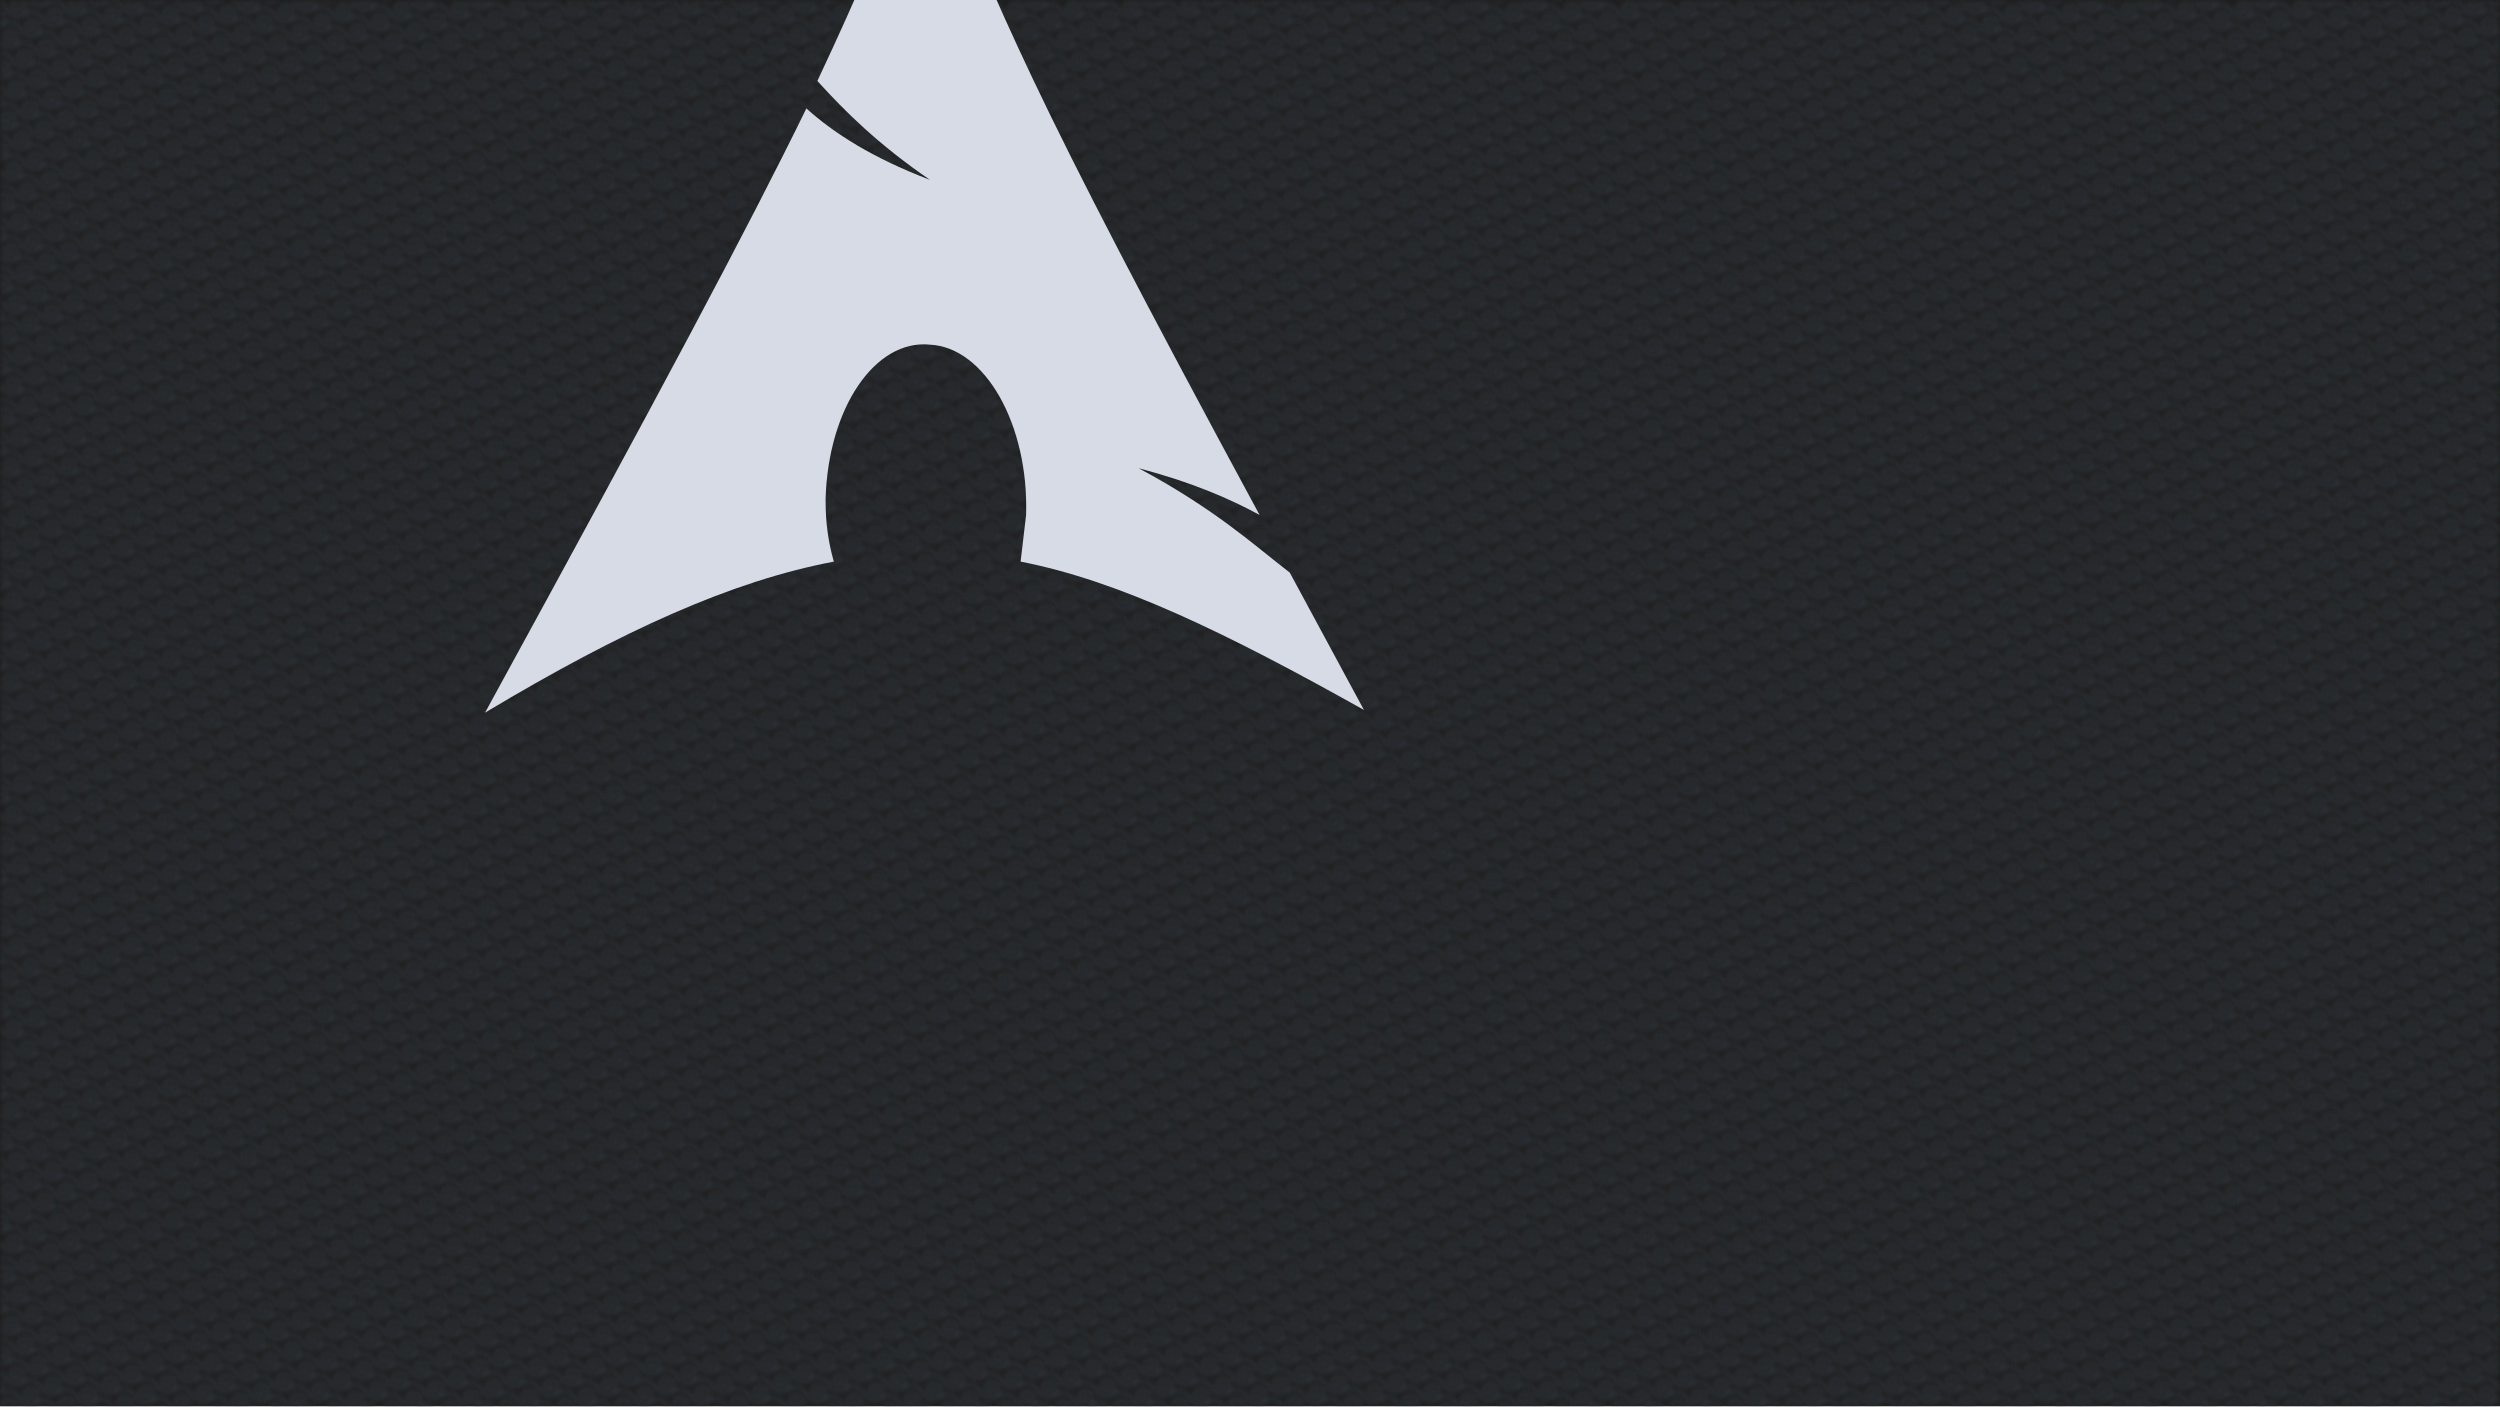
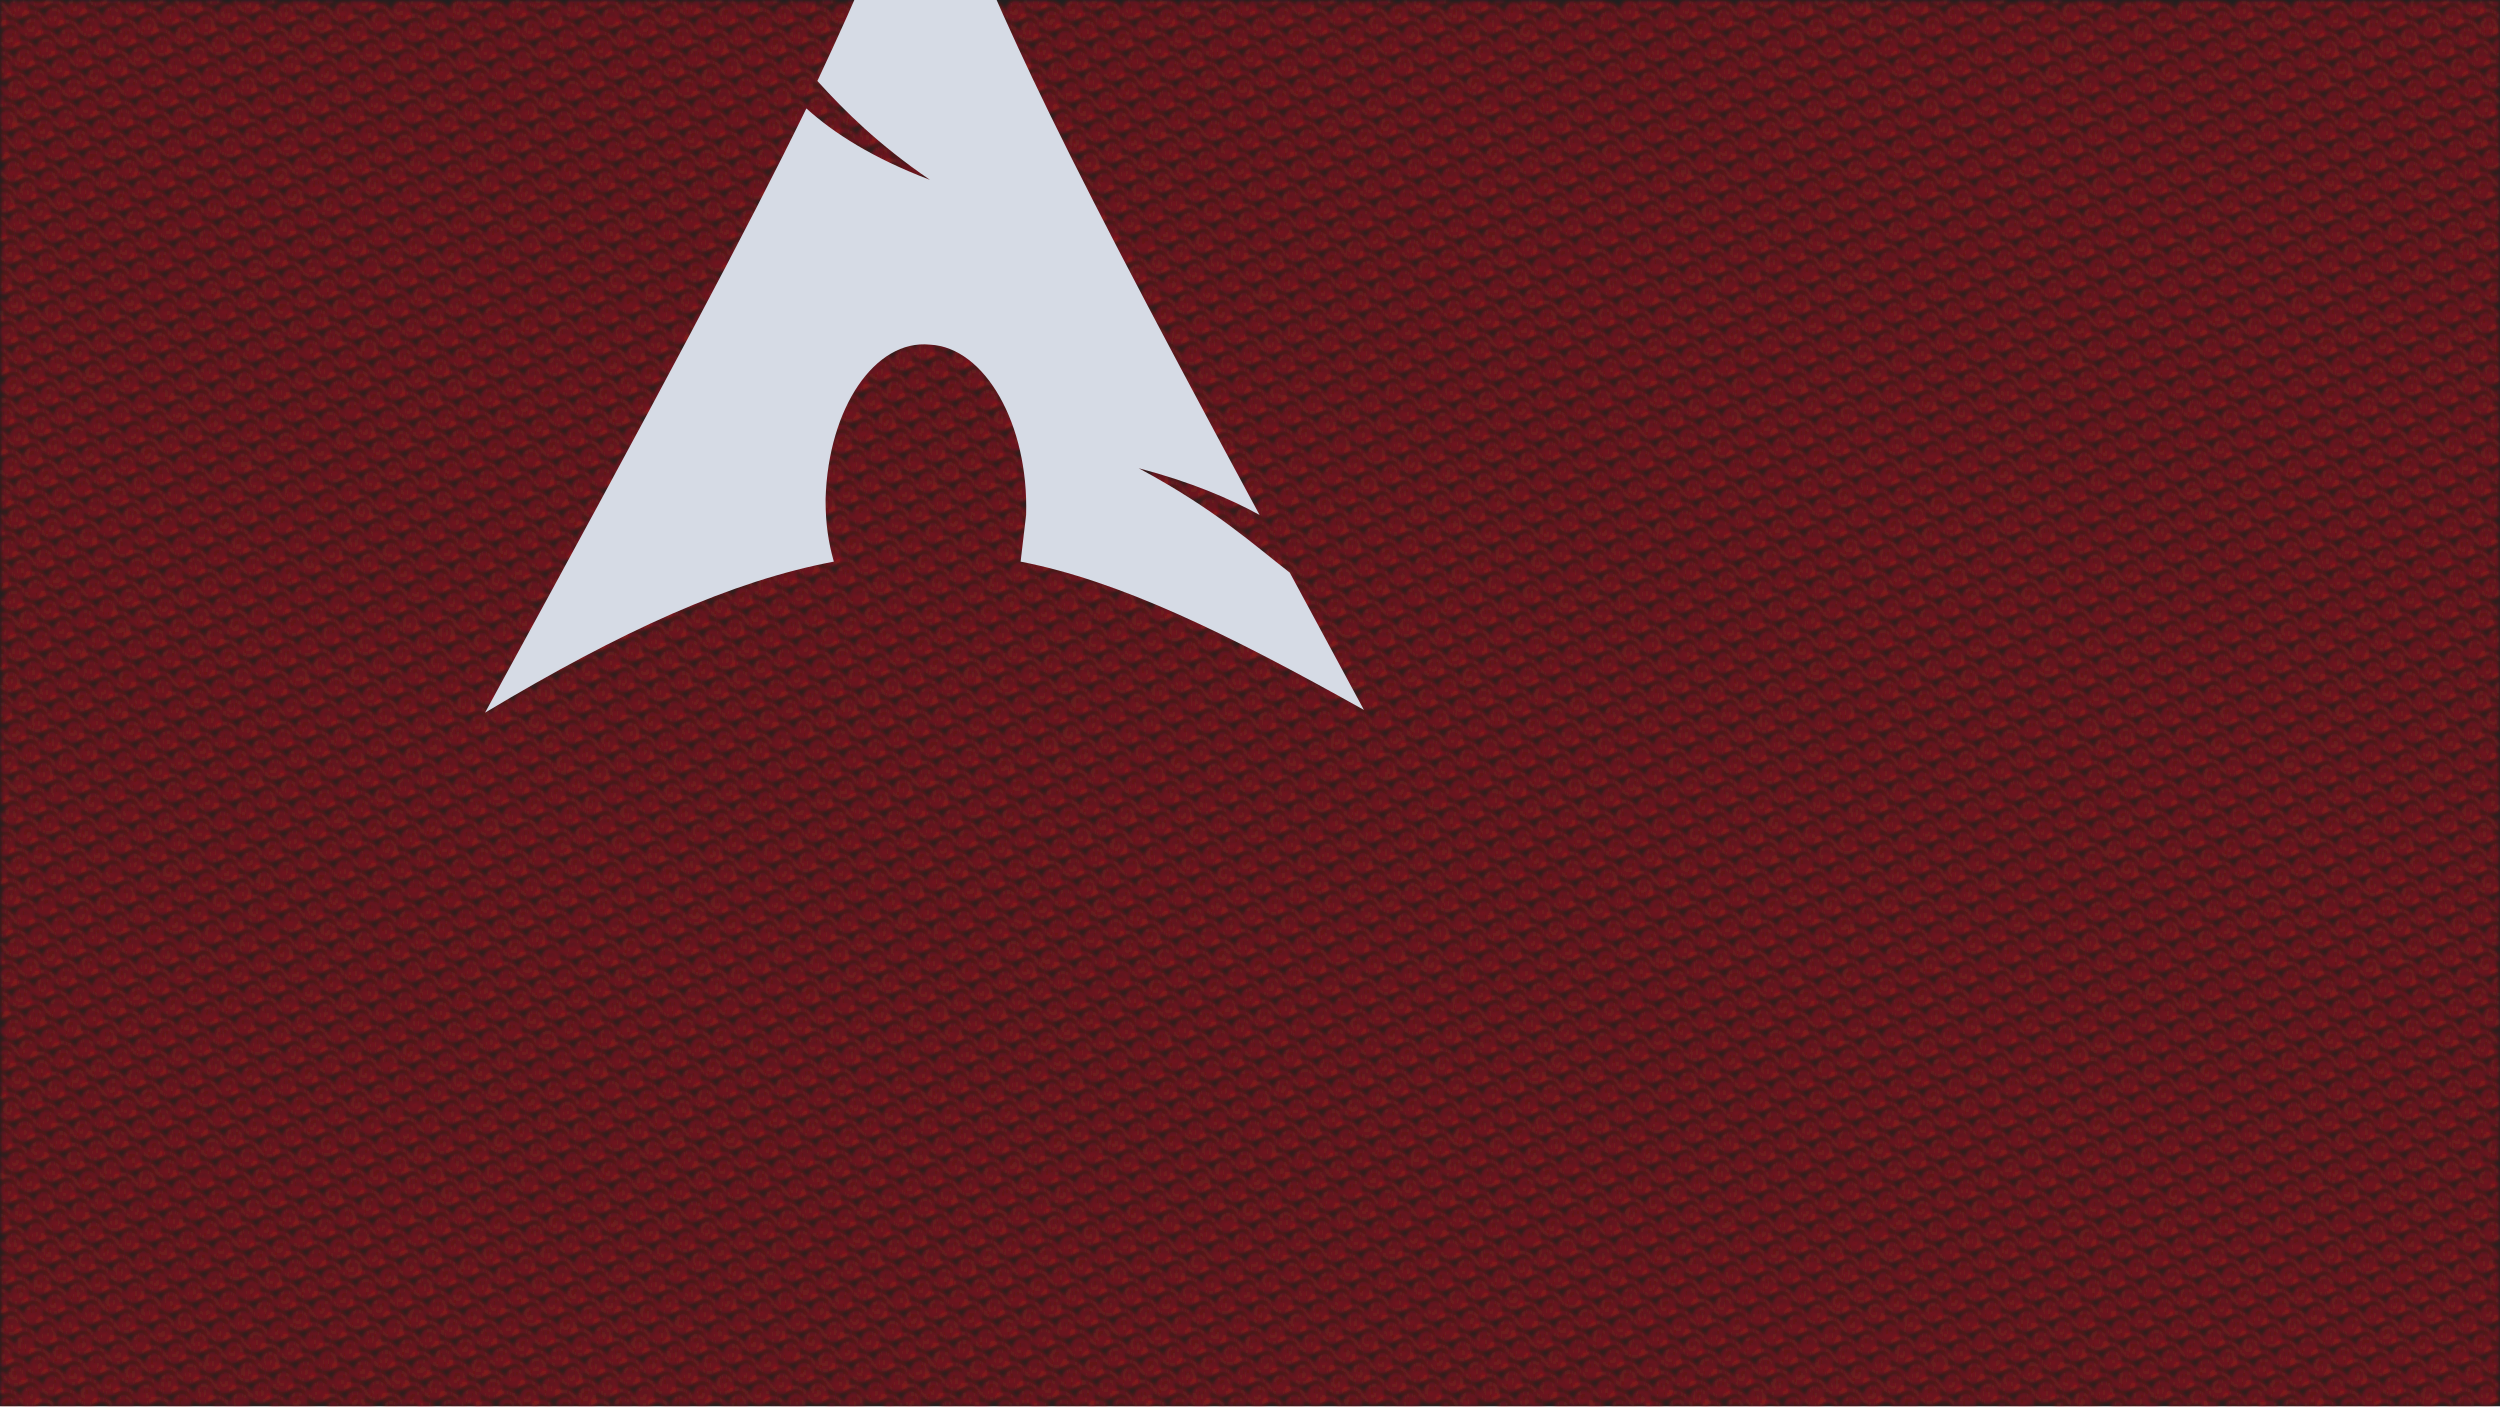
<svg xmlns="http://www.w3.org/2000/svg" height="1080" version="1.1" viewBox="0 0 1920 1080" width="1920">
  <defs>
    <symbol id="arch-linux-logo" x="50%" y="50%" width="500" height="500" viewBox="0 15 512 512">
      <path fill="#d6dbe5" d="M256 72c-14 35-23 57-39 91 10 11 22 23 41 36-21-8-35-17-45-26-21 43-53 103-117 220 50-30 90-48 127-55-2-7-3-14-3-22v-1c1-33 18-58 38-56 20 1 36 29 35 62l-2 17c36 7 75 26 125 54l-27-50c-13-10-27-23-55-38 19 5 33 11 44 17-86-159-93-180-122-250z" />
    </symbol>
    <pattern id="wave-pattern" width="35.584" height="30.585" patternUnits="userSpaceOnUse" patternTransform="scale(0.8) rotate(15)">
-       <path stroke-width="1" stroke="none" fill="#343d46" d="M36.908 9.243c-5.014 0-7.266 3.575-7.266 7.117 0 3.376 2.45 5.726 5.959 5.726 1.307 0 2.45-.463 3.244-1.307.744-.811 1.125-1.903 1.042-3.095-.066-.811-.546-1.655-1.274-2.185-.596-.447-1.639-.894-3.162-.546-.48.1-.778.58-.662 1.06.1.48.58.777 1.06.661.695-.149 1.274-.066 1.705.249.364.265.546.645.562.893.05.679-.165 1.308-.579 1.755-.446.48-1.125.744-1.936.744-2.55 0-4.188-1.538-4.188-3.938 0-2.466 1.44-5.347 5.495-5.347 2.897 0 6.008 1.888 6.388 6.058.166 1.804.067 5.147-2.598 7.034a.868.868 0 00-.142.122c-1.311.783-2.87 1.301-4.972 1.301-4.088 0-6.123-1.952-8.275-4.021-2.317-2.218-4.7-4.518-9.517-4.518-4.094 0-6.439 1.676-8.479 3.545.227-1.102.289-2.307.17-3.596-.496-5.263-4.567-7.662-8.159-7.662-5.015 0-7.265 3.574-7.265 7.116 0 3.377 2.45 5.727 5.958 5.727 1.307 0 2.449-.463 3.243-1.308.745-.81 1.126-1.903 1.043-3.095-.066-.81-.546-1.654-1.274-2.184-.596-.447-1.639-.894-3.161-.546-.48.1-.778.58-.662 1.06.099.48.579.777 1.059.66.695-.148 1.275-.065 1.705.25.364.264.546.645.563.893.05.679-.166 1.307-.58 1.754-.447.48-1.125.745-1.936.745-2.549 0-4.188-1.539-4.188-3.939 0-2.466 1.44-5.345 5.495-5.345 2.897 0 6.008 1.87 6.389 6.057.163 1.781.064 5.06-2.504 6.96-1.36.864-2.978 1.447-5.209 1.447-4.088 0-6.124-1.952-8.275-4.021-2.317-2.218-4.7-4.518-9.516-4.518v1.787c4.088 0 6.123 1.953 8.275 4.022 2.317 2.218 4.7 4.518 9.516 4.518 4.8 0 7.2-2.3 9.517-4.518 2.151-2.069 4.187-4.022 8.275-4.022s6.124 1.953 8.275 4.022c2.318 2.218 4.701 4.518 9.517 4.518 4.8 0 7.2-2.3 9.516-4.518 2.152-2.069 4.188-4.022 8.276-4.022s6.123 1.953 8.275 4.022c2.317 2.218 4.7 4.518 9.517 4.518v-1.788c-4.088 0-6.124-1.952-8.275-4.021-2.318-2.218-4.701-4.518-9.517-4.518-4.103 0-6.45 1.683-8.492 3.556.237-1.118.304-2.343.184-3.656-.497-5.263-4.568-7.663-8.16-7.663z" />
-       <path stroke-width="1" stroke="none" fill="#343d46" d="M23.42 41.086a.896.896 0 01-.729-.38.883.883 0 01.215-1.242c2.665-1.887 2.764-5.23 2.599-7.034-.38-4.187-3.492-6.058-6.389-6.058-4.055 0-5.495 2.88-5.495 5.346 0 2.4 1.639 3.94 4.188 3.94.81 0 1.49-.265 1.936-.745.414-.447.63-1.076.58-1.755-.017-.248-.2-.629-.547-.893-.43-.315-1.026-.398-1.704-.249a.868.868 0 01-1.06-.662.868.868 0 01.662-1.059c1.523-.348 2.566.1 3.161.546.729.53 1.209 1.374 1.275 2.185.083 1.191-.298 2.284-1.043 3.095-.794.844-1.936 1.307-3.244 1.307-3.508 0-5.958-2.35-5.958-5.726 0-3.542 2.25-7.117 7.266-7.117 3.591 0 7.663 2.4 8.16 7.663.347 3.79-.828 6.868-3.344 8.656a.824.824 0 01-.53.182zm0-30.585a.896.896 0 01-.729-.38.883.883 0 01.215-1.242c2.665-1.887 2.764-5.23 2.599-7.034-.381-4.187-3.493-6.058-6.389-6.058-4.055 0-5.495 2.88-5.495 5.346 0 2.4 1.639 3.94 4.188 3.94.81 0 1.49-.266 1.936-.746.414-.446.629-1.075.58-1.754-.017-.248-.2-.629-.547-.894-.43-.314-1.026-.397-1.705-.248A.868.868 0 0117.014.77a.868.868 0 01.662-1.06c1.523-.347 2.566.1 3.161.547.729.53 1.209 1.374 1.275 2.185.083 1.191-.298 2.284-1.043 3.095-.794.844-1.936 1.307-3.244 1.307-3.508 0-5.958-2.35-5.958-5.726 0-3.542 2.25-7.117 7.266-7.117 3.591 0 7.663 2.4 8.16 7.663.347 3.79-.828 6.868-3.344 8.656a.824.824 0 01-.53.182zm29.956 1.572c-4.8 0-7.2-2.3-9.517-4.518-2.151-2.069-4.187-4.022-8.275-4.022S29.46 5.486 27.31 7.555c-2.317 2.218-4.7 4.518-9.517 4.518-4.8 0-7.2-2.3-9.516-4.518C6.124 5.486 4.088 3.533 0 3.533s-6.124 1.953-8.275 4.022c-2.317 2.218-4.7 4.518-9.517 4.518-4.8 0-7.2-2.3-9.516-4.518-2.152-2.069-4.188-4.022-8.276-4.022V1.746c4.8 0 7.2 2.3 9.517 4.518 2.152 2.069 4.187 4.022 8.275 4.022s6.124-1.953 8.276-4.022C-7.2 4.046-4.816 1.746 0 1.746c4.8 0 7.2 2.3 9.517 4.518 2.151 2.069 4.187 4.022 8.275 4.022s6.124-1.953 8.275-4.022c2.318-2.218 4.7-4.518 9.517-4.518 4.8 0 7.2 2.3 9.517 4.518 2.151 2.069 4.187 4.022 8.275 4.022s6.124-1.953 8.275-4.022c2.317-2.218 4.7-4.518 9.517-4.518v1.787c-4.088 0-6.124 1.953-8.275 4.022-2.317 2.234-4.717 4.518-9.517 4.518z" />
+       <path stroke-width="1" stroke="none" fill="#f81118" d="M36.908 9.243c-5.014 0-7.266 3.575-7.266 7.117 0 3.376 2.45 5.726 5.959 5.726 1.307 0 2.45-.463 3.244-1.307.744-.811 1.125-1.903 1.042-3.095-.066-.811-.546-1.655-1.274-2.185-.596-.447-1.639-.894-3.162-.546-.48.1-.778.58-.662 1.06.1.48.58.777 1.06.661.695-.149 1.274-.066 1.705.249.364.265.546.645.562.893.05.679-.165 1.308-.579 1.755-.446.48-1.125.744-1.936.744-2.55 0-4.188-1.538-4.188-3.938 0-2.466 1.44-5.347 5.495-5.347 2.897 0 6.008 1.888 6.388 6.058.166 1.804.067 5.147-2.598 7.034a.868.868 0 00-.142.122c-1.311.783-2.87 1.301-4.972 1.301-4.088 0-6.123-1.952-8.275-4.021-2.317-2.218-4.7-4.518-9.517-4.518-4.094 0-6.439 1.676-8.479 3.545.227-1.102.289-2.307.17-3.596-.496-5.263-4.567-7.662-8.159-7.662-5.015 0-7.265 3.574-7.265 7.116 0 3.377 2.45 5.727 5.958 5.727 1.307 0 2.449-.463 3.243-1.308.745-.81 1.126-1.903 1.043-3.095-.066-.81-.546-1.654-1.274-2.184-.596-.447-1.639-.894-3.161-.546-.48.1-.778.58-.662 1.06.099.48.579.777 1.059.66.695-.148 1.275-.065 1.705.25.364.264.546.645.563.893.05.679-.166 1.307-.58 1.754-.447.48-1.125.745-1.936.745-2.549 0-4.188-1.539-4.188-3.939 0-2.466 1.44-5.345 5.495-5.345 2.897 0 6.008 1.87 6.389 6.057.163 1.781.064 5.06-2.504 6.96-1.36.864-2.978 1.447-5.209 1.447-4.088 0-6.124-1.952-8.275-4.021-2.317-2.218-4.7-4.518-9.516-4.518v1.787c4.088 0 6.123 1.953 8.275 4.022 2.317 2.218 4.7 4.518 9.516 4.518 4.8 0 7.2-2.3 9.517-4.518 2.151-2.069 4.187-4.022 8.275-4.022s6.124 1.953 8.275 4.022c2.318 2.218 4.701 4.518 9.517 4.518 4.8 0 7.2-2.3 9.516-4.518 2.152-2.069 4.188-4.022 8.276-4.022s6.123 1.953 8.275 4.022c2.317 2.218 4.7 4.518 9.517 4.518v-1.788c-4.088 0-6.124-1.952-8.275-4.021-2.318-2.218-4.701-4.518-9.517-4.518-4.103 0-6.45 1.683-8.492 3.556.237-1.118.304-2.343.184-3.656-.497-5.263-4.568-7.663-8.16-7.663z" />
+       <path stroke-width="1" stroke="none" fill="#f81118" d="M23.42 41.086a.896.896 0 01-.729-.38.883.883 0 01.215-1.242c2.665-1.887 2.764-5.23 2.599-7.034-.38-4.187-3.492-6.058-6.389-6.058-4.055 0-5.495 2.88-5.495 5.346 0 2.4 1.639 3.94 4.188 3.94.81 0 1.49-.265 1.936-.745.414-.447.63-1.076.58-1.755-.017-.248-.2-.629-.547-.893-.43-.315-1.026-.398-1.704-.249a.868.868 0 01-1.06-.662.868.868 0 01.662-1.059c1.523-.348 2.566.1 3.161.546.729.53 1.209 1.374 1.275 2.185.083 1.191-.298 2.284-1.043 3.095-.794.844-1.936 1.307-3.244 1.307-3.508 0-5.958-2.35-5.958-5.726 0-3.542 2.25-7.117 7.266-7.117 3.591 0 7.663 2.4 8.16 7.663.347 3.79-.828 6.868-3.344 8.656a.824.824 0 01-.53.182zm0-30.585a.896.896 0 01-.729-.38.883.883 0 01.215-1.242c2.665-1.887 2.764-5.23 2.599-7.034-.381-4.187-3.493-6.058-6.389-6.058-4.055 0-5.495 2.88-5.495 5.346 0 2.4 1.639 3.94 4.188 3.94.81 0 1.49-.266 1.936-.746.414-.446.629-1.075.58-1.754-.017-.248-.2-.629-.547-.894-.43-.314-1.026-.397-1.705-.248A.868.868 0 0117.014.77a.868.868 0 01.662-1.06c1.523-.347 2.566.1 3.161.547.729.53 1.209 1.374 1.275 2.185.083 1.191-.298 2.284-1.043 3.095-.794.844-1.936 1.307-3.244 1.307-3.508 0-5.958-2.35-5.958-5.726 0-3.542 2.25-7.117 7.266-7.117 3.591 0 7.663 2.4 8.16 7.663.347 3.79-.828 6.868-3.344 8.656a.824.824 0 01-.53.182zm29.956 1.572c-4.8 0-7.2-2.3-9.517-4.518-2.151-2.069-4.187-4.022-8.275-4.022S29.46 5.486 27.31 7.555c-2.317 2.218-4.7 4.518-9.517 4.518-4.8 0-7.2-2.3-9.516-4.518C6.124 5.486 4.088 3.533 0 3.533s-6.124 1.953-8.275 4.022c-2.317 2.218-4.7 4.518-9.517 4.518-4.8 0-7.2-2.3-9.516-4.518-2.152-2.069-4.188-4.022-8.276-4.022V1.746c4.8 0 7.2 2.3 9.517 4.518 2.152 2.069 4.187 4.022 8.275 4.022s6.124-1.953 8.276-4.022C-7.2 4.046-4.816 1.746 0 1.746c4.8 0 7.2 2.3 9.517 4.518 2.151 2.069 4.187 4.022 8.275 4.022s6.124-1.953 8.275-4.022c2.318-2.218 4.7-4.518 9.517-4.518 4.8 0 7.2 2.3 9.517 4.518 2.151 2.069 4.187 4.022 8.275 4.022s6.124-1.953 8.275-4.022c2.317-2.218 4.7-4.518 9.517-4.518v1.787c-4.088 0-6.124 1.953-8.275 4.022-2.317 2.234-4.717 4.518-9.517 4.518z" />
    </pattern>
    <filter id="gaussian-blur">
      <feGaussianBlur in="SourceGraphic" stdDeviation="2" />
    </filter>
  </defs>
  <rect width="100%" height="100%" fill="#1f1f1f" />&gt;
    <rect width="100%" height="100%" fill="url(#wave-pattern)" filter="url(#gaussian-blur)" />
  <g transform="translate(-250,-250)">
    <use href="#arch-linux-logo" />
  </g>
</svg>
